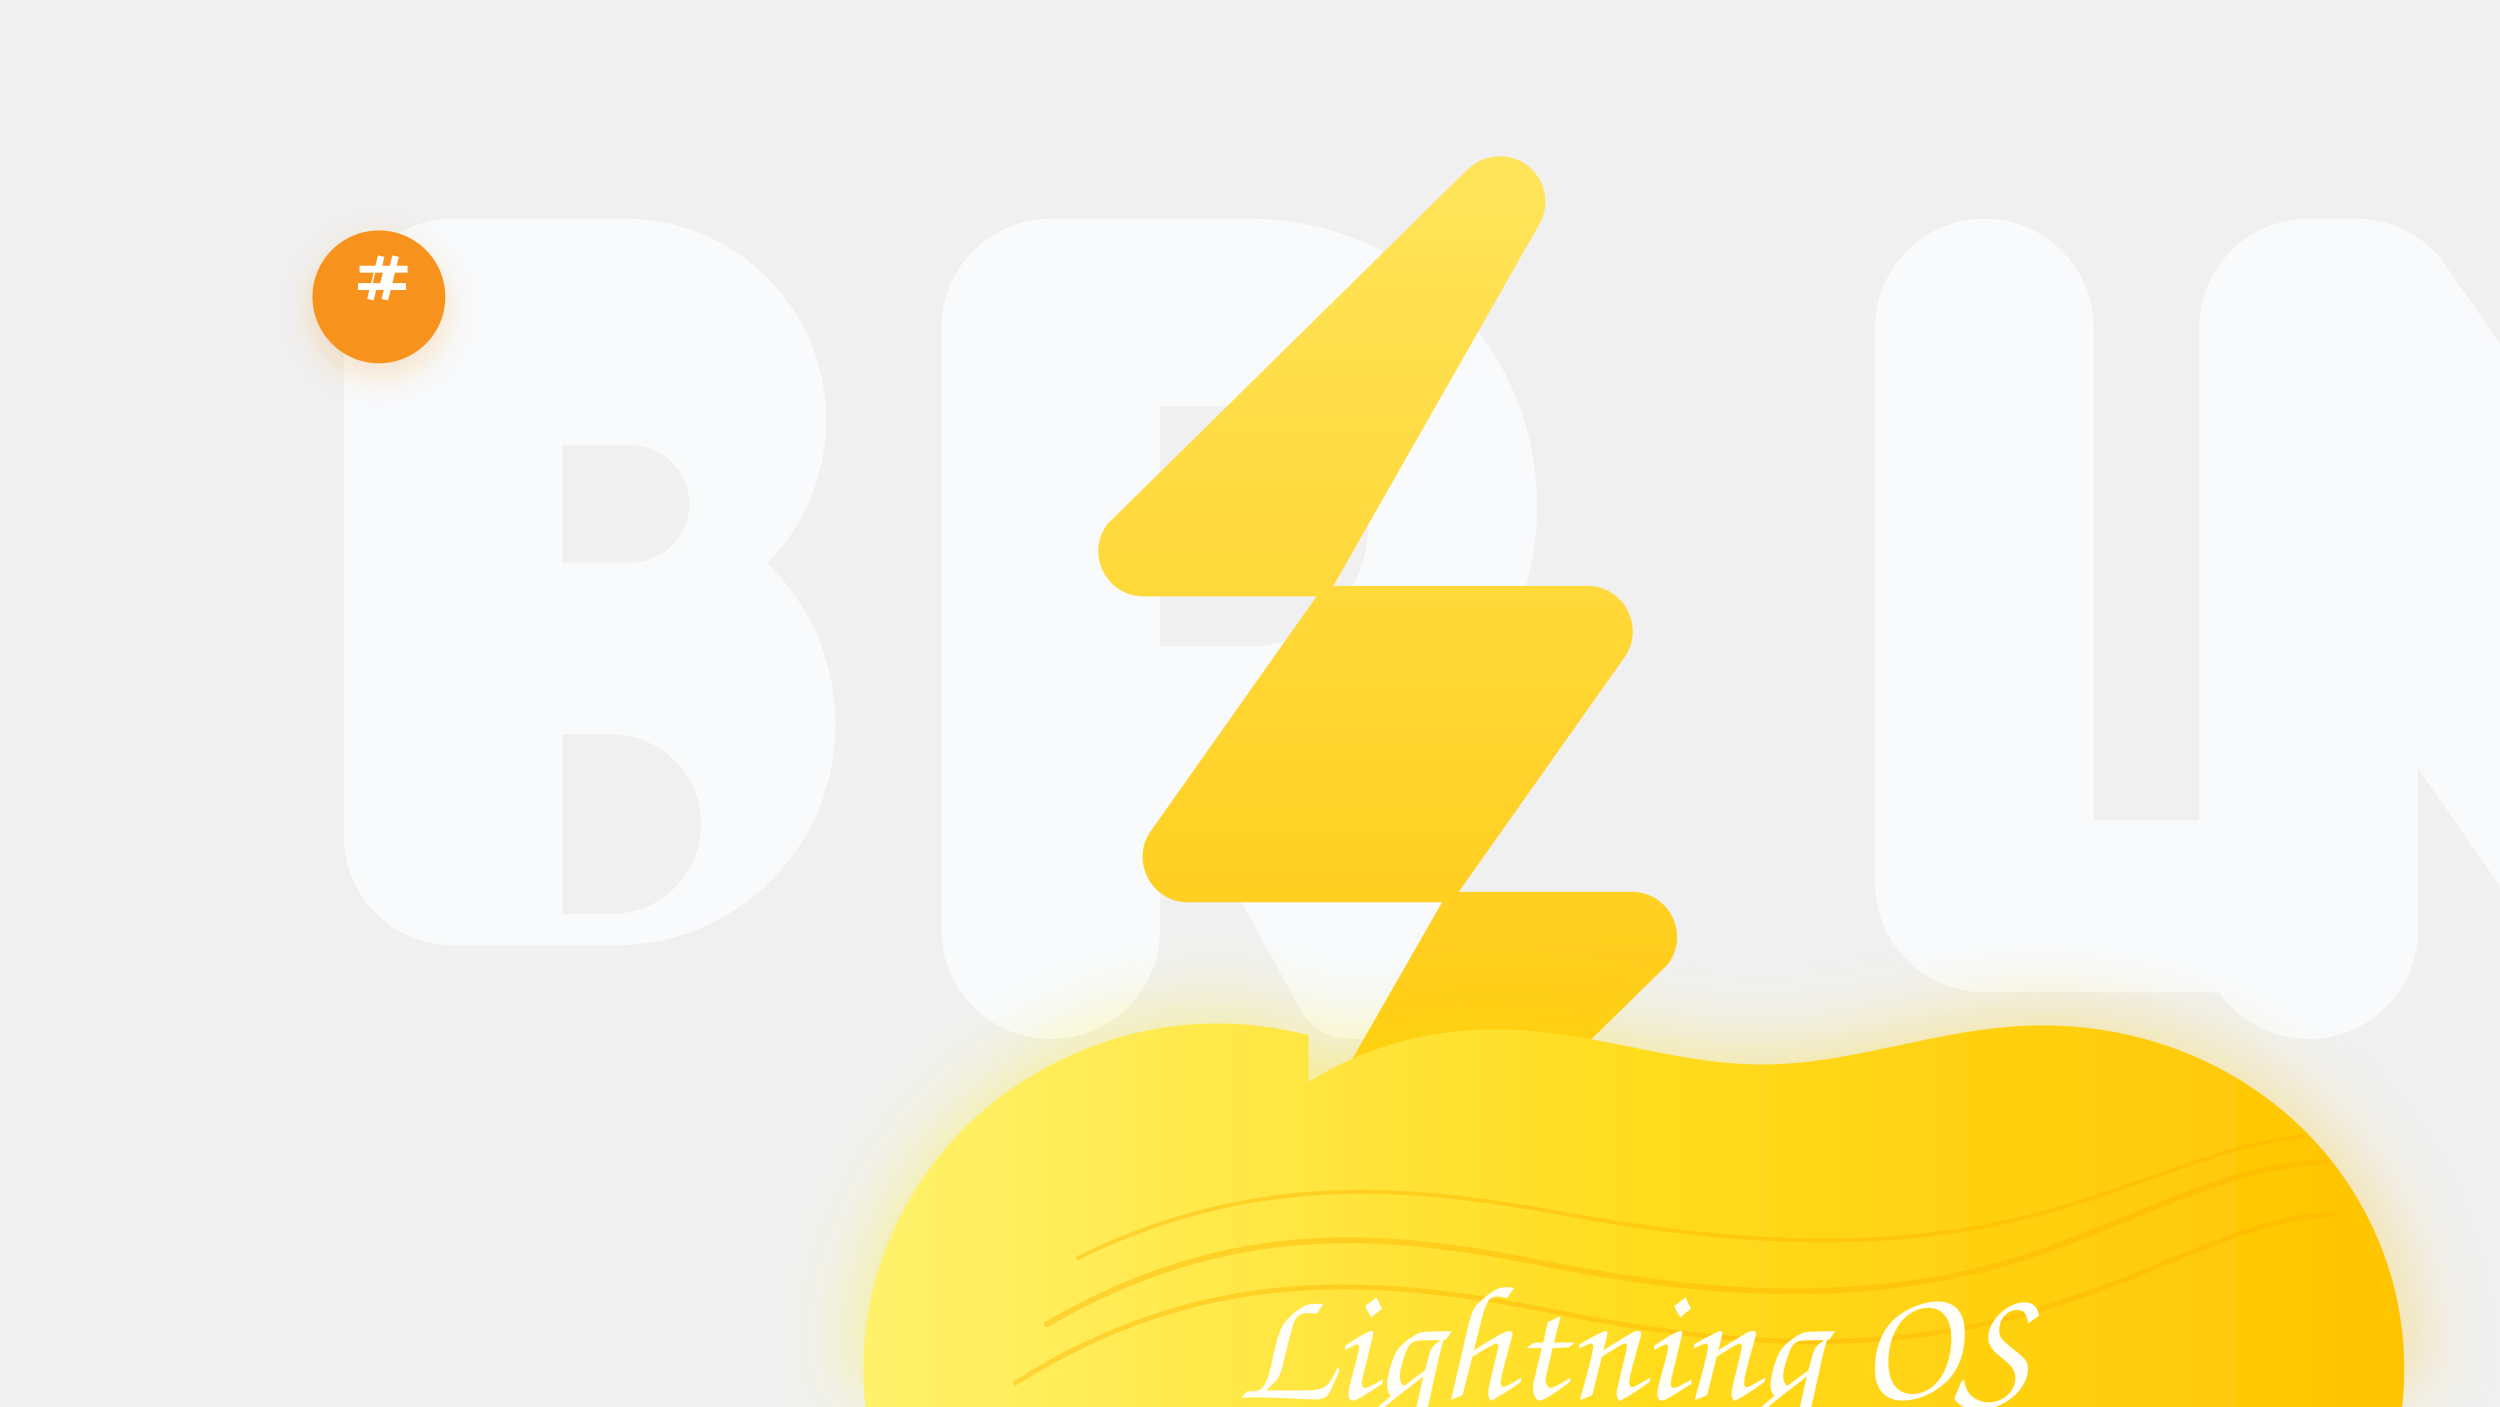
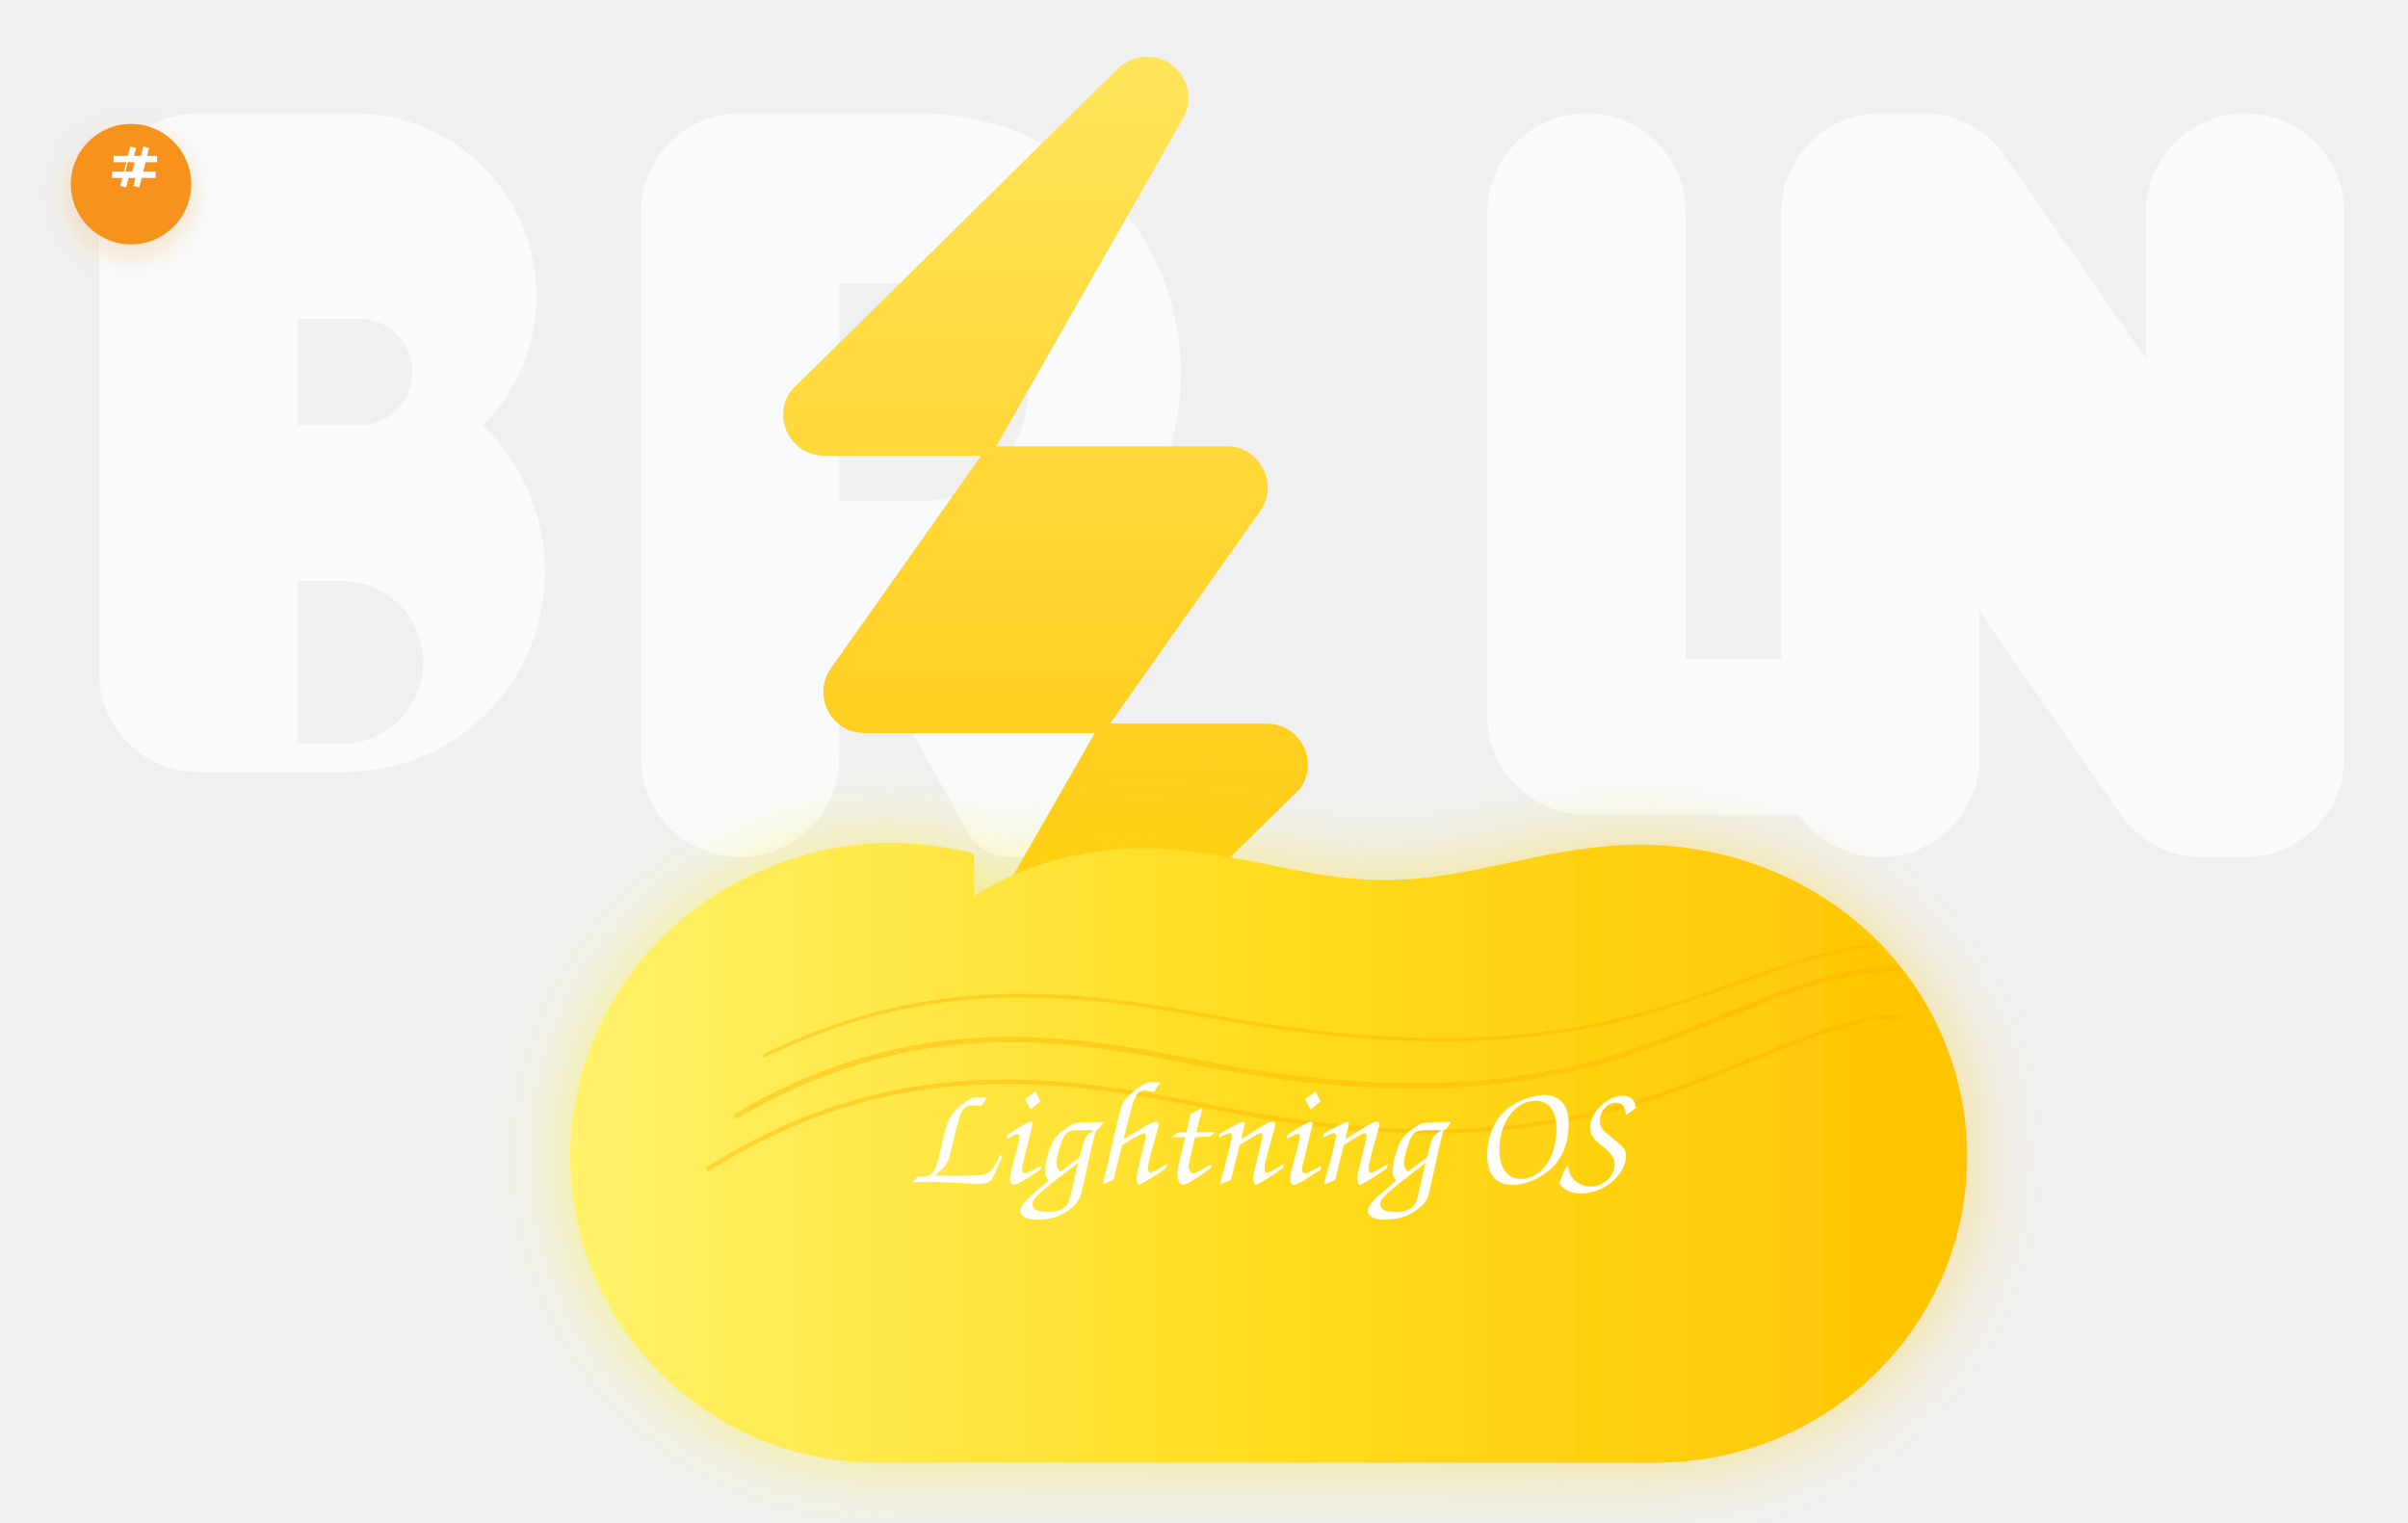
- <svg xmlns="http://www.w3.org/2000/svg" viewBox="0 0 1280 720" role="img" aria-labelledby="title desc">
+ <svg xmlns="http://www.w3.org/2000/svg" viewBox="120 48 1360 860" role="img" aria-labelledby="title desc">
  <defs>
    <linearGradient id="bolt" x1="0%" y1="0%" x2="0%" y2="100%">
      <stop offset="0%" stop-color="#ffe45b" />
      <stop offset="100%" stop-color="#ffc400" />
    </linearGradient>
    <linearGradient id="badgeFill" x1="0%" y1="0%" x2="100%" y2="0%">
      <stop offset="0%" stop-color="#fff26b" />
      <stop offset="50%" stop-color="#ffdc1f" />
      <stop offset="100%" stop-color="#ffc400" />
    </linearGradient>
    <filter id="badgeGlow" x="-30%" y="-50%" width="160%" height="220%">
      <feGaussianBlur stdDeviation="22" result="blur" />
      <feColorMatrix in="blur" type="matrix" values="1 0 0 0 0                 0 1 0 0 0                 0 0 0 0 0                 0 0 0 0.45 0" result="yellowGlow" />
      <feMerge>
        <feMergeNode in="yellowGlow" />
        <feMergeNode in="SourceGraphic" />
      </feMerge>
    </filter>
    <filter id="coinGlow" x="-40%" y="-40%" width="180%" height="180%">
      <feDropShadow dx="0" dy="6" stdDeviation="8" flood-color="#f7931a" flood-opacity="0.25" />
    </filter>
  </defs>
  <g fill="#f8fafc">
    <path d="M176 168c0-30.928 25.072-56 56-56h88c56.885 0 103 46.115 103 103 0 27.579-10.861 54.026-30.191 73.286 22.291 21.593 34.941 51.343 34.941 82.714C427.75 433.554 377.304 484 315 484H232c-30.928 0-56-25.072-56-56V168zm112 40v80h35c16.569 0 30-13.431 30-30s-13.431-30-30-30h-35zm0 168v92h25c25.405 0 46-20.595 46-46s-20.595-46-46-46h-25z" />
    <path d="M482 168c0-30.928 25.072-56 56-56h102c81.186 0 147 65.814 147 147 0 56.236-31.586 105.095-77.951 129.736l58.439 105.808c9.302 16.84-2.878 37.456-22.116 37.456h-54.698c-10.151 0-19.507-5.49-24.444-14.344L613.16 421H594v55c0 30.928-25.072 56-56 56s-56-25.072-56-56V168zm112 40v123h45c33.965 0 61.5-27.535 61.5-61.5S672.965 208 639 208h-45z" />
    <path d="M960 168c0-30.928 25.072-56 56-56s56 25.072 56 56v252h118c24.301 0 44 19.699 44 44s-19.699 44-44 44h-174c-30.928 0-56-25.072-56-56V168z" />
    <path d="M1248 168c0-30.928 25.072-56 56-56h24.5c17.148 0 33.305 7.856 43.85 21.312L1454 250.65V168c0-30.928 25.072-56 56-56s56 25.072 56 56v308c0 30.928-25.072 56-56 56h-24.5c-17.148 0-33.305-7.856-43.85-21.312L1360 393.35V476c0 30.928-25.072 56-56 56s-56-25.072-56-56V168z" transform="translate(-122,0)" />
  </g>
  <circle cx="194" cy="152" r="34" fill="#f7931a" filter="url(#coinGlow)" />
  <path fill="#ffffff" d="M184.728 136.073h7.479l1.337-5.357 3.283.819-1.133 4.538h3.908l1.337-5.357 3.283.819-1.133 4.538h5.604v3.526h-6.479l-1.338 5.357h7.001v3.526h-7.882l-1.337 5.357-3.283-.819 1.133-4.538h-3.909l-1.337 5.357-3.283-.819 1.133-4.538h-5.812v-3.526h6.693l1.338-5.357h-7.214v-3.526zm9.976 8.883 1.338-5.357h-3.908l-1.338 5.357h3.908z" />
  <path fill="url(#bolt)" d="M768 80c12.827 0 23.225 10.398 23.225 23.225 0 4.049-1.058 8.028-3.066 11.544L682.664 300h130.111c18.693 0 29.776 21.229 18.989 36.495l-84.885 120.137h88.621c19.121 0 30.002 21.861 18.434 37.087L669.805 674.046c-4.574 4.474-10.589 6.941-16.82 6.941-12.827 0-23.225-10.398-23.225-23.225 0-4.049 1.058-8.028 3.066-11.544L738.321 461.97H608.21c-18.693 0-29.776-21.229-18.989-36.495l84.885-120.137h-88.621c-19.121 0-30.002-21.861-18.434-37.087L751.18 86.941C755.754 82.467 761.769 80 768 80z" />
  <g filter="url(#badgeGlow)" transform="translate(0 6)">
    <path d="M670 548c28-18 62-27 96-27 22 0 43 4 64 8 24 5 48 10 72 10 27 0 52-6 76-11 23-5 45-9 68-9 53 0 103 21 138 58 30 32 47 74 47 118 0 96-79 173-176 173H616c-96 0-174-77-174-173 0-63 35-122 91-153 43-24 90-30 137-18z" fill="url(#badgeFill)" />
  </g>
  <g fill="none" stroke="#ffb400" stroke-linecap="round" opacity="0.45">
    <path d="M536 678c93-54 171-48 255-31 80 16 165 23 248-4 59-20 103-47 152-48" stroke-width="3" />
    <path d="M520 708c97-61 184-55 278-36 84 17 173 25 263-7 53-18 95-43 133-43" stroke-width="2.5" />
    <path d="M552 644c88-43 164-38 246-23 82 15 170 23 255-2 46-13 88-34 126-37" stroke-width="2" />
  </g>
  <text x="836" y="716" text-anchor="middle" fill="#fffef8" font-size="84" font-family="'Brush Script MT', 'Segoe Script', cursive">Lightning OS</text>
</svg>
